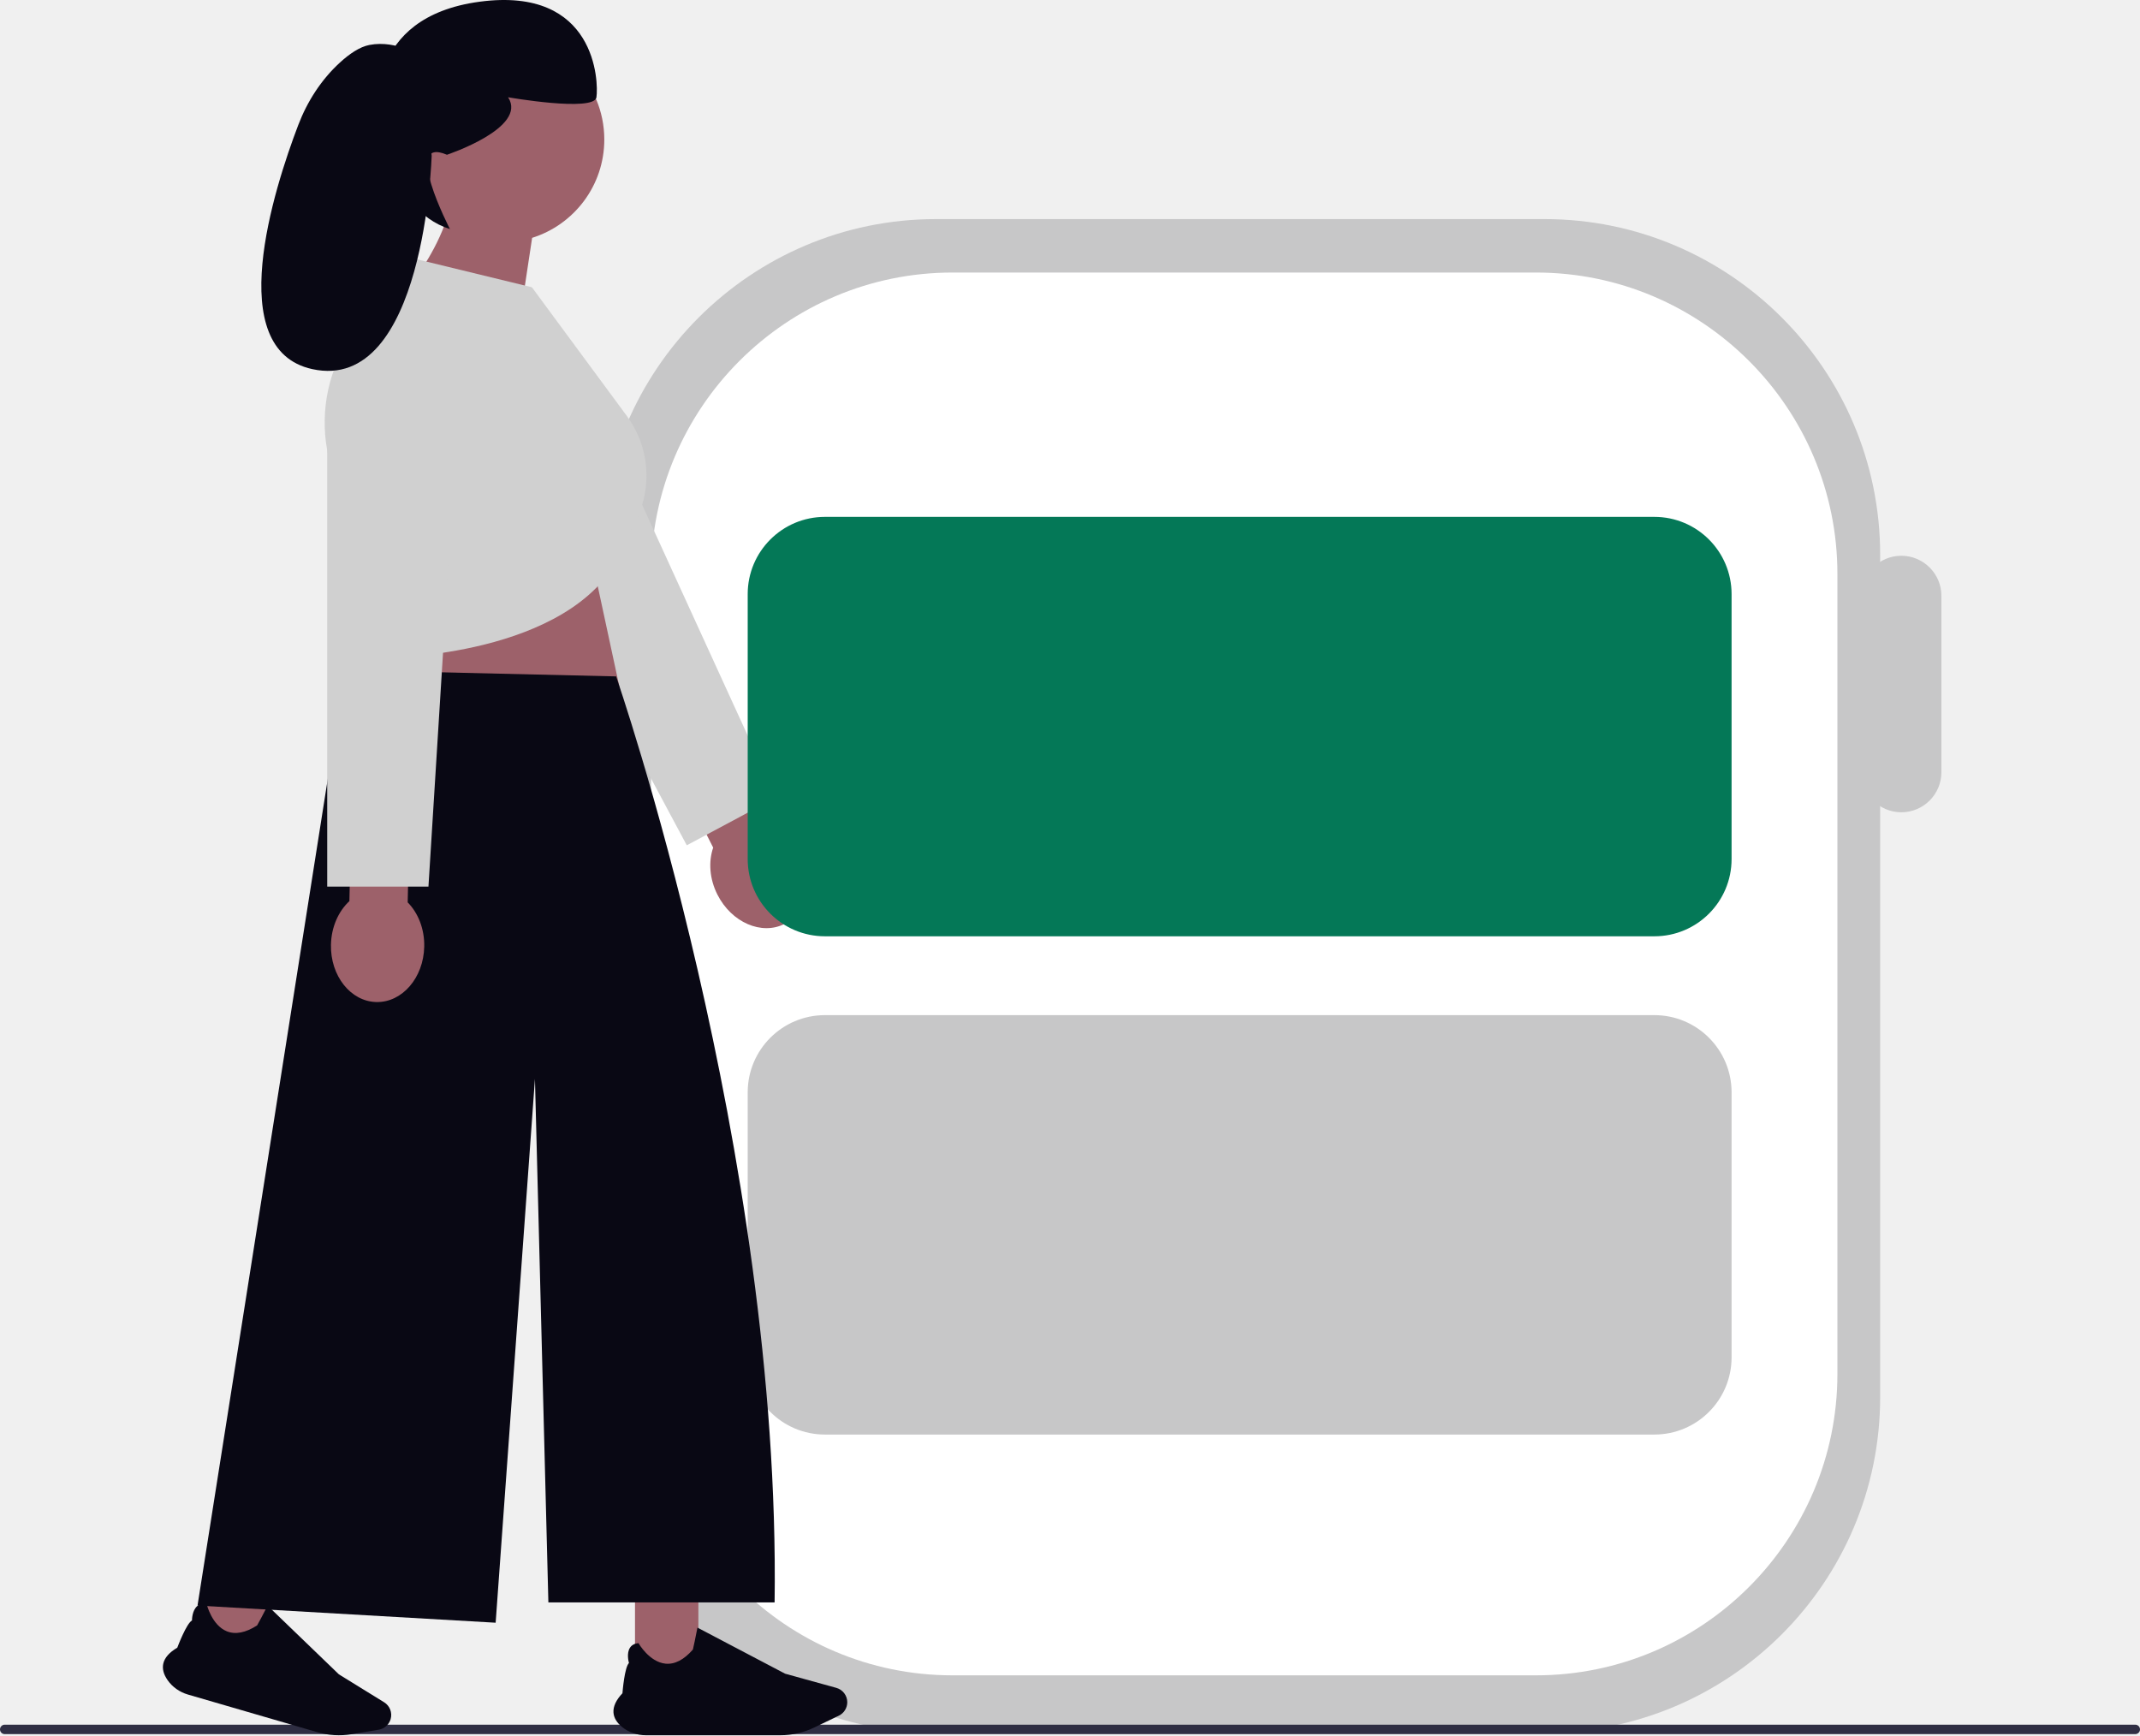
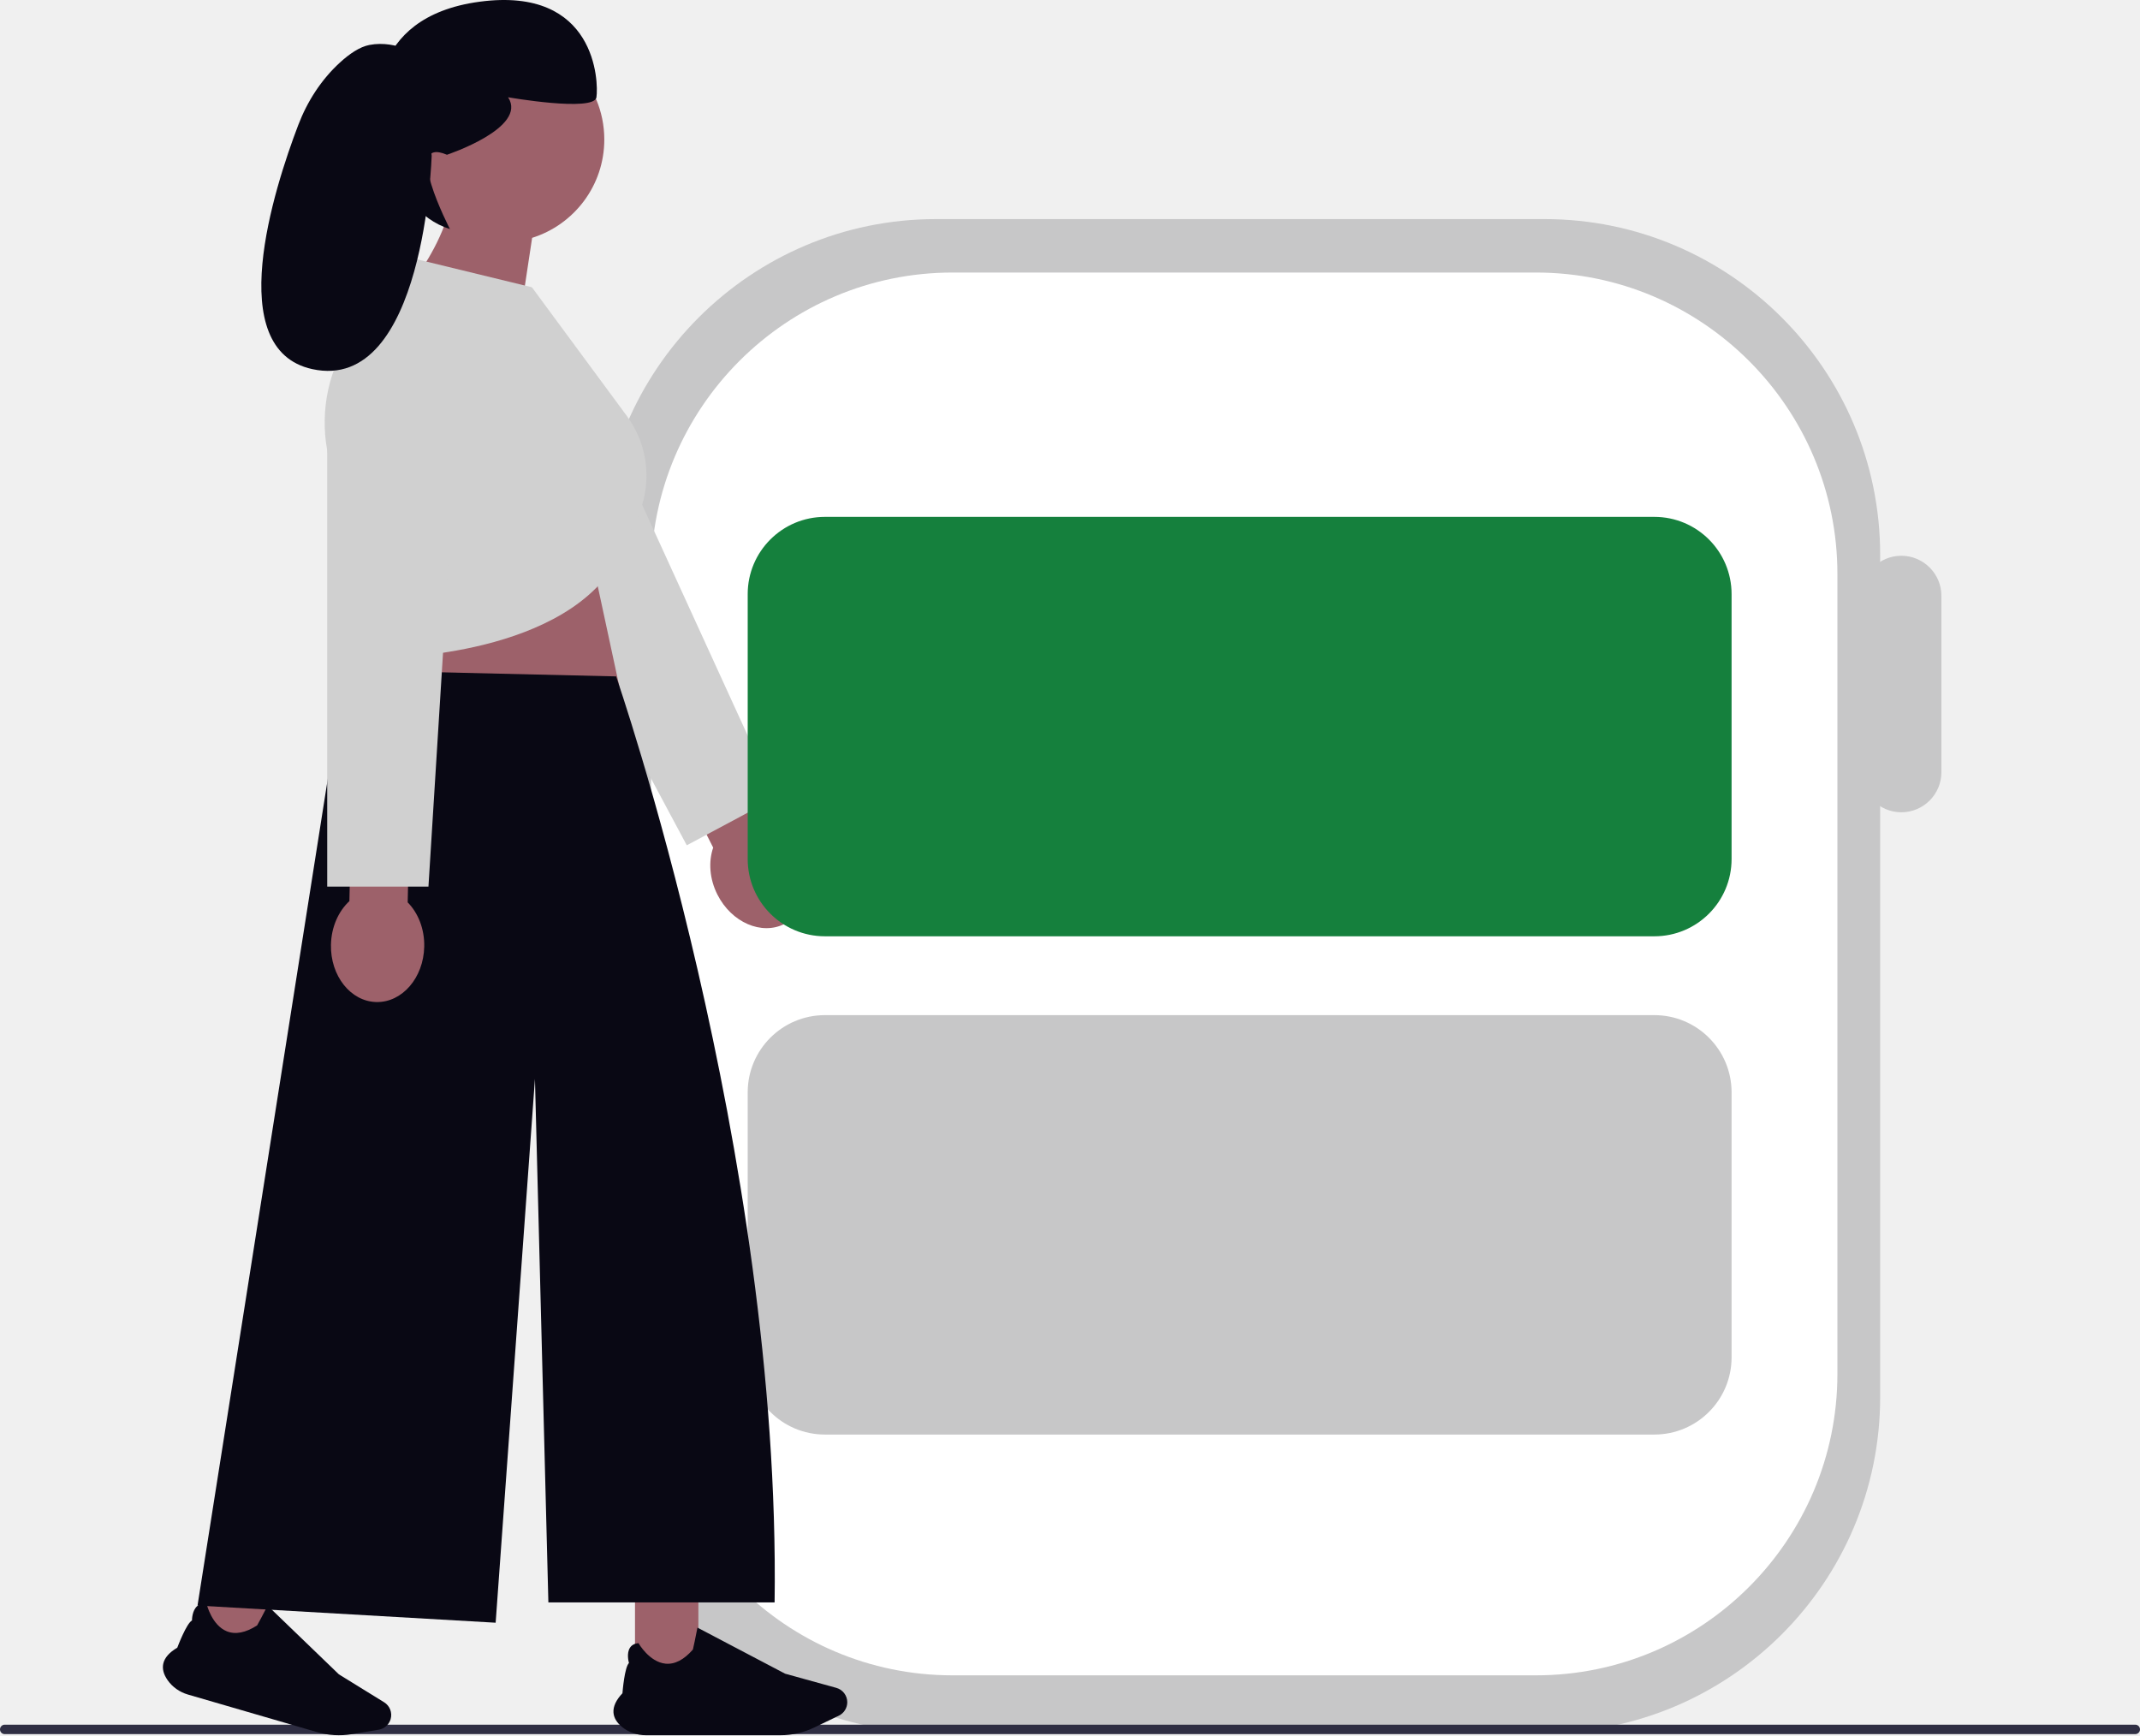
<svg xmlns="http://www.w3.org/2000/svg" id="uuid-3ec76a87-9e29-4468-ba85-cd10c4967c9c" width="678.62" height="550.257" viewBox="0 0 678.62 550.257">
  <path d="m489.793,549.476h-193.006c-58.685,0-106.428-47.743-106.428-106.428V175.902c0-58.685,47.743-106.428,106.428-106.428h193.006c58.685,0,106.428,47.743,106.428,106.428v267.146c0,58.685-47.743,106.428-106.428,106.428Z" fill="#c7c7c8" stroke-width="0" />
  <path d="m487.083,531.259h-185.043c-52.704,0-95.581-42.878-95.581-95.581v-253.675c0-52.704,42.878-95.581,95.581-95.581h185.043c52.704,0,95.581,42.878,95.581,95.581v253.675c0,52.704-42.878,95.581-95.581,95.581Z" fill="#fff" stroke-width="0" />
  <path d="m602.935,257.578c-7.008,0-12.71-5.702-12.71-12.71v-55.922c0-7.008,5.702-12.71,12.71-12.71s12.71,5.702,12.71,12.71v55.922c0,7.008-5.702,12.71-12.71,12.71Z" fill="#c7c7c8" stroke-width="0" />
  <rect x="237.105" y="321.905" width="312" height="133" rx="24.492" ry="24.492" fill="#c7c7c8" stroke-width="0" />
  <path d="m678.62,548.405c0,.83-.67,1.5-1.5,1.5H1.5c-.83,0-1.5-.67-1.5-1.5s.67-1.5,1.5-1.5h675.62c.83,0,1.5.67,1.5,1.5Z" fill="#2f2e43" stroke-width="0" />
  <path d="m242.649,260.416l-14.331-28.241-16.489,8.367,14.331,28.241c-1.531,4.45-1.191,9.911,1.362,14.942,4.467,8.803,13.995,12.943,21.28,9.246,7.285-3.697,9.57-13.83,5.103-22.634-2.553-5.031-6.76-8.529-11.255-9.922Z" fill="#9d616a" stroke-width="0" />
  <polyline points="145.387 132.729 217.787 268.047 246.095 252.901 182.672 114.249" fill="#d0d0d0" stroke-width="0" />
  <path d="m184.935,164.441l19.733,91.649-86,3s11.267-63.649,7.267-74.649l59-20Z" fill="#9d616a" stroke-width="0" />
  <rect x="201.366" y="505.489" width="20.097" height="26.488" transform="translate(422.828 1037.466) rotate(-180)" fill="#9d616a" stroke-width="0" />
  <path d="m197.297,547.661c-1.719-1.392-2.647-2.945-2.758-4.619-.127-1.914.831-3.967,2.846-6.103.048-.615.674-8.229,2.067-9.593-.117-.408-.827-3.11.337-4.865.548-.827,1.432-1.308,2.626-1.432l.052-.005.026.045c.034.059,3.425,5.95,8.526,6.467,2.925.296,5.853-1.208,8.703-4.473.102-.241.908-4.218,1.428-6.851l.021-.105,27.795,14.61,16.247,4.496c2.042.565,3.468,2.439,3.468,4.558,0,1.807-1.052,3.48-2.68,4.263l-7.875,3.786c-3.291,1.582-6.96,2.418-10.611,2.418h-42.718c-2.768,0-5.431-.922-7.499-2.596Z" fill="#090814" stroke-width="0" />
  <rect x="64.723" y="495.689" width="20.097" height="26.488" transform="translate(4.40552 1018.493) rotate(-163.7798)" fill="#9d616a" stroke-width="0" />
  <path d="m53.135,532.766c-1.262-1.816-1.719-3.567-1.358-5.205.413-1.873,1.906-3.577,4.437-5.065.218-.577,2.946-7.714,4.665-8.634.002-.424.075-3.217,1.682-4.577.757-.641,1.74-.856,2.922-.641l.051.009.012.051c.016.067,1.627,6.67,6.38,8.591,2.725,1.102,5.957.475,9.606-1.864.166-.203,2.05-3.797,3.284-6.179l.049-.095,22.607,21.792,14.345,8.855c1.803,1.113,2.649,3.311,2.057,5.346-.505,1.735-1.982,3.047-3.764,3.344l-8.619,1.435c-3.602.6-7.358.378-10.864-.642l-41.018-11.932c-2.658-.773-4.957-2.402-6.475-4.588Z" fill="#090814" stroke-width="0" />
  <path d="m109.378,212.489l86,2s52.26,150.641,50.26,293.641h-71.741s-4.259-166-4.259-166l-12.462,172.443-94.538-5.443,46.74-296.641Z" fill="#090814" stroke-width="0" />
  <path d="m191.632,44.243c0-18.044-14.627-32.671-32.671-32.671-18.044,0-32.671,14.627-32.671,32.671,0,11.373,5.814,21.384,14.628,27.235-3.73,9.991-10.688,18.853-10.688,18.853l32.198,26.832,6.316-41.741c13.264-4.158,22.888-16.544,22.888-31.18Z" fill="#9d616a" stroke-width="0" />
  <path d="m168.668,91.09l-37-9-23.717,30.367c-5.649,11.525-6.541,24.809-2.482,36.985l19.666,58.999s60-1,73-36l3.727-7.764c5.094-10.613,3.939-23.167-3.007-32.672l-30.187-40.915Z" fill="#d0d0d0" stroke-width="0" />
  <path d="m129.284,286.147l.687-31.662-18.486-.401-.687,31.662c-3.449,3.202-5.726,8.177-5.848,13.817-.214,9.869,6.234,18.014,14.401,18.191,8.168.177,14.963-7.68,15.177-17.549.122-5.641-1.937-10.71-5.244-14.058Z" fill="#9d616a" stroke-width="0" />
  <polyline points="103.763 127.677 103.763 281.146 135.868 281.146 145.357 128.973" fill="#d0d0d0" stroke-width="0" />
  <path d="m141.73,49.075s25.734-8.537,19.39-18.229c0,0,27.312,4.758,28.017,0,.705-4.758,0-35.241-37.003-30.308-37.003,4.934-32.07,35.946-32.07,35.946,0,0,2.701,29.978,22.613,36.146,0,0-15.396-29.723-.947-23.556Z" fill="#090814" stroke-width="0" />
  <path d="m133.619,18.052s-7.599-5.488-16.464-3.799c-3.103.591-6.386,2.863-9.344,5.566-5.954,5.442-10.373,12.339-13.248,19.876-7.749,20.313-24.011,71.12,4.44,77.349,35.671,7.81,37.887-67.648,37.887-67.648l-3.272-31.344Z" fill="#090814" stroke-width="0" />
-   <rect x="237.105" y="163.905" width="312" height="133" rx="24.492" ry="24.492" fill="#047857" stroke-width="0" />
+   <rect x="237.105" y="163.905" width="312" height="133" rx="24.492" ry="24.492" fill="#15803d" stroke-width="0" />
</svg>
